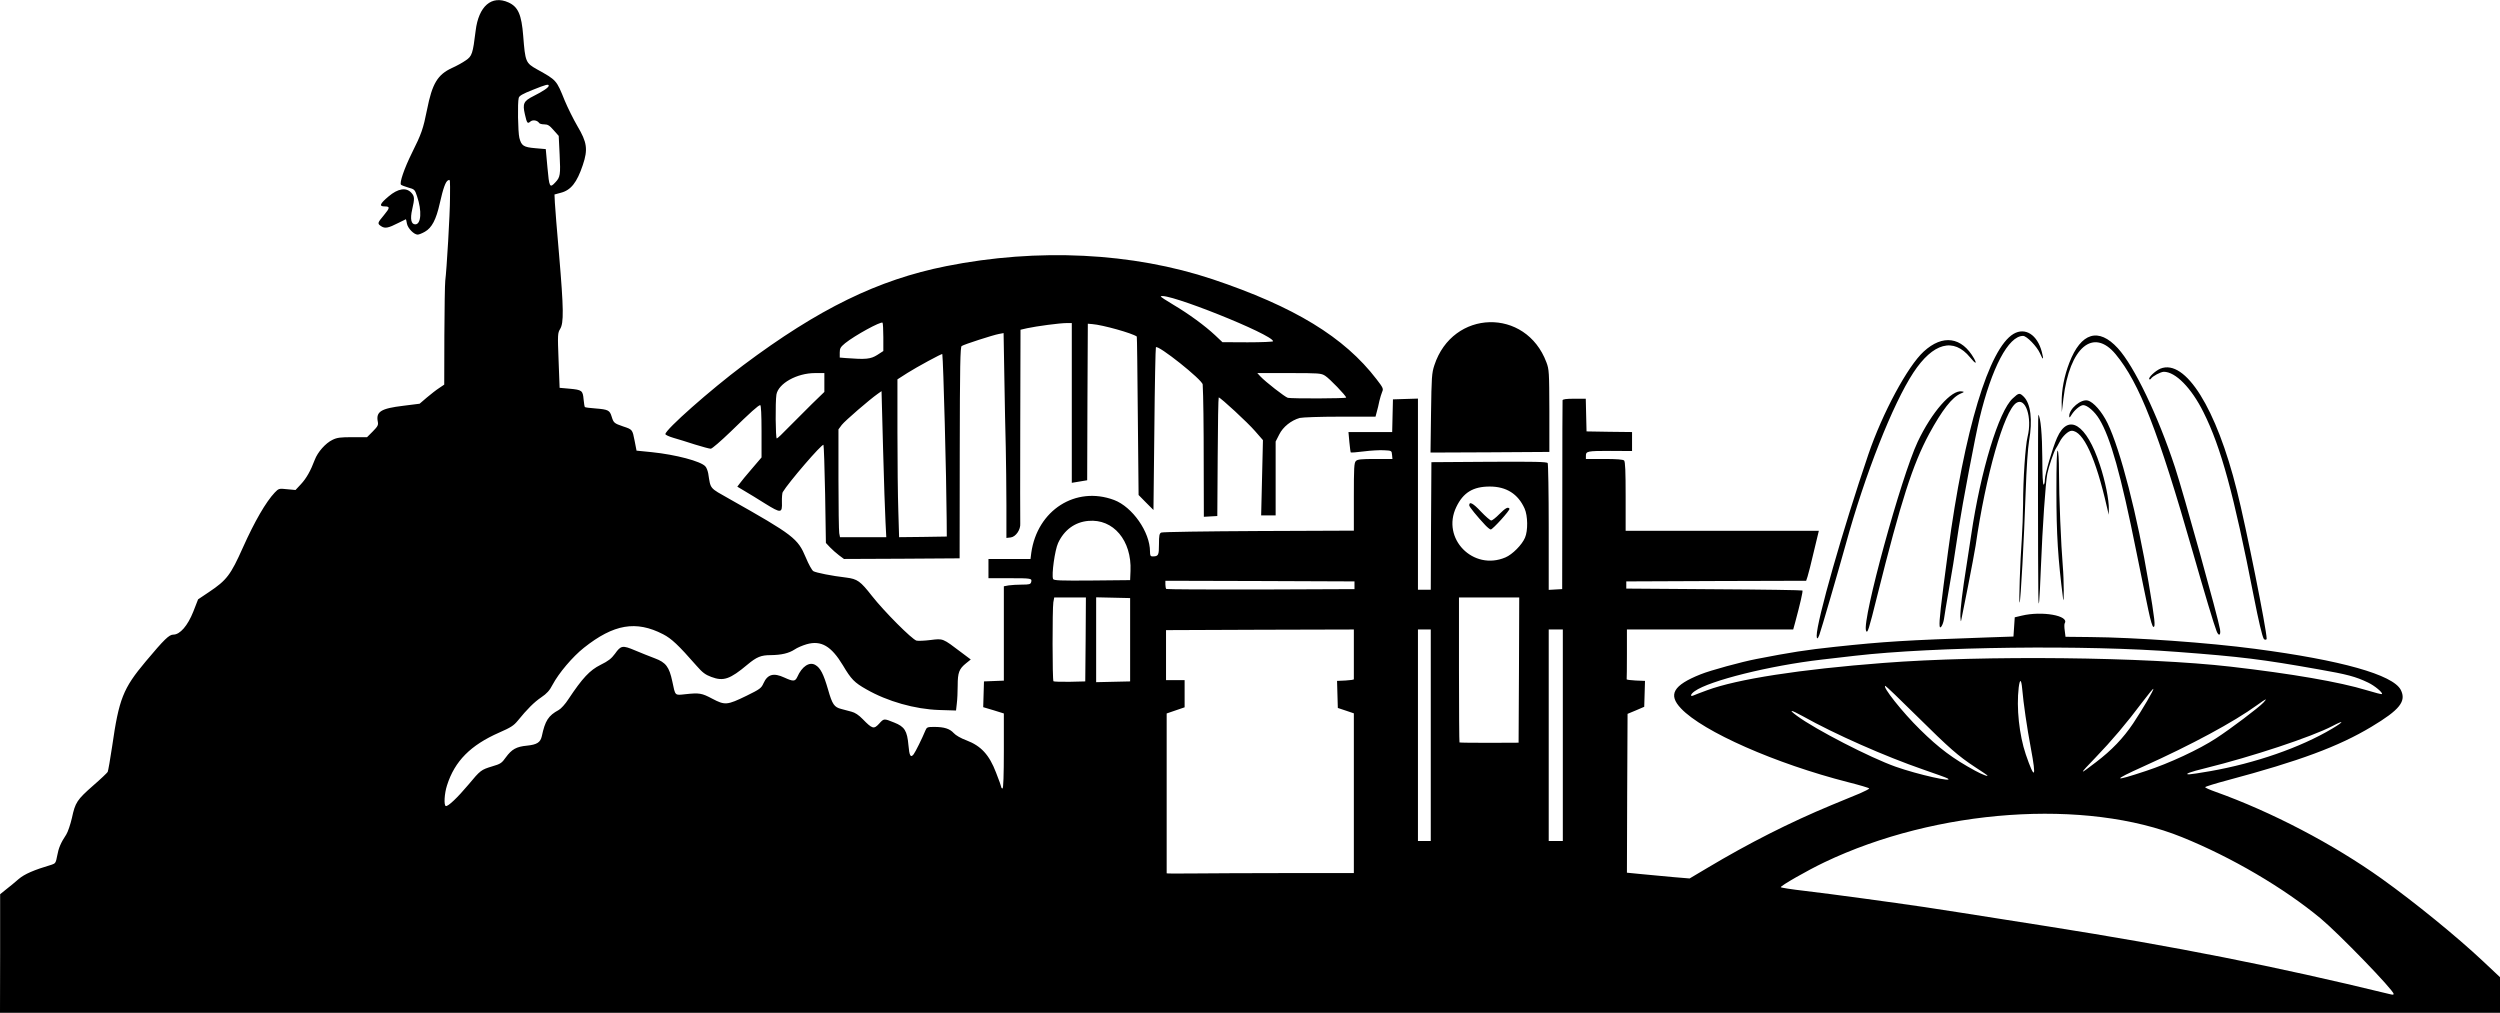
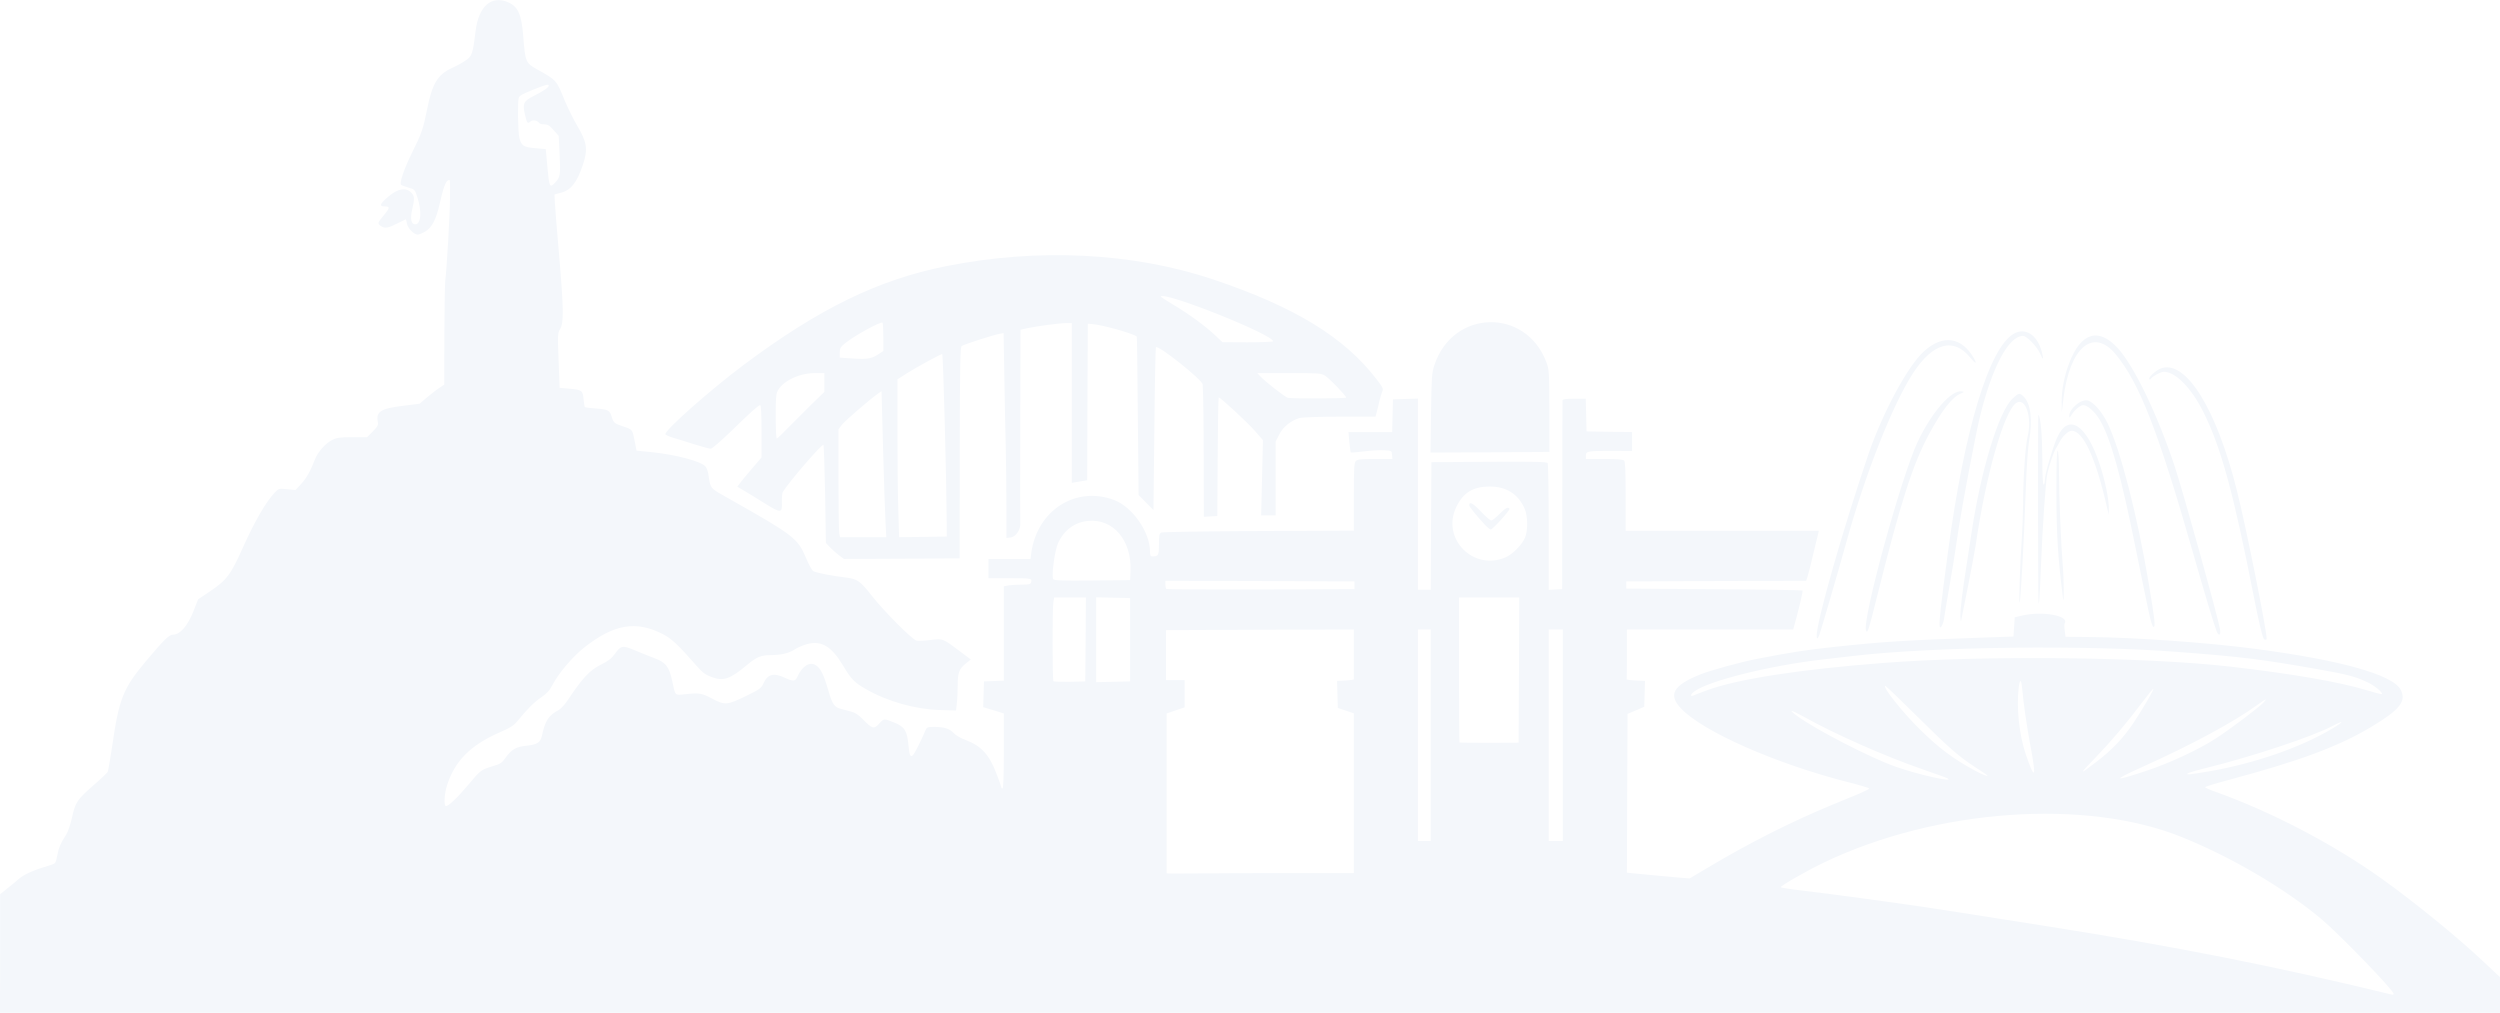
<svg xmlns="http://www.w3.org/2000/svg" viewBox="0 0 1950 790" preserveAspectRatio="xMidYMax meet" aria-hidden="true" focusable="false">
-   <path fill="currentColor" fill-rule="evenodd" d="M0.1,743.8L0.1,697.5 L4.8,693.7C7.4,691.7 11.8,688.1 14.5,685.7C19.2,681.7 26.4,678.6 40.5,674.4C43.2,673.5 43.6,672.9 44.6,667.5C45.7,661.4 47.4,657.4 51.7,650.9C52.9,649.0 54.9,643.2 56.1,638.0C58.7,625.9 60.0,623.9 72.6,612.8C78.4,607.8 83.5,602.9 84.0,602.1C84.4,601.2 86.0,592.1 87.5,582.0C92.8,545.1 96.0,537.0 113.6,516.0C128.1,498.7 131.9,495.0 135.2,495.0C140.4,495.0 146.4,488.1 150.8,477.0L154.5,467.5 L163.0,461.8C176.9,452.5 179.9,448.5 189.5,427.0C198.6,406.7 207.4,391.5 214.3,384.2C217.4,381.0 217.6,380.9 224.0,381.6L230.5,382.2 L234.7,377.7C239.0,373.1 242.3,367.2 245.5,358.7C247.8,352.6 253.9,345.7 259.3,343.1C262.9,341.3 265.5,341.0 274.9,341.0L286.3,341.0 L290.8,336.5C294.6,332.6 295.2,331.6 294.7,329.0C293.1,321.1 297.1,318.6 314.6,316.5L327.3,314.9 L332.9,310.1C336.0,307.5 340.3,304.1 342.5,302.7L346.5,300.0 L346.6,261.7C346.7,240.7 347.0,221.5 347.3,219.0C348.4,210.7 351.0,166.6 351.0,154.5C351.1,139.1 351.2,140.0 349.6,140.6C347.6,141.4 345.7,146.7 343.0,158.7C340.2,171.3 336.8,177.7 331.5,180.7C329.3,182.0 326.7,183.0 325.8,183.0C322.9,183.0 318.1,178.1 317.4,174.4C317.1,172.5 316.7,171.0 316.6,171.0C316.5,171.0 313.8,172.3 310.7,173.9C302.9,177.9 300.3,178.4 297.4,176.5C294.2,174.4 294.3,174.0 299.4,167.9C304.3,162.0 304.3,161.0 299.9,161.0C295.5,161.0 296.3,158.9 303.1,153.2C310.4,147.0 316.8,146.0 320.8,150.3C323.4,153.1 323.5,154.8 321.5,163.4C319.8,170.8 320.7,175.0 323.9,175.0C328.5,175.0 329.2,164.5 325.3,153.1C323.6,147.9 323.3,147.6 318.5,146.3C315.8,145.5 313.2,144.5 312.8,144.1C311.4,142.8 315.3,131.4 321.4,119.1C328.7,104.5 330.1,100.5 333.1,85.5C337.1,65.2 341.3,58.2 352.6,53.0C356.0,51.5 360.9,48.8 363.3,47.1C368.2,43.8 368.8,41.9 371.0,24.0C373.3,4.8 383.5,-4.0 396.6,1.9C404.1,5.3 406.8,11.3 408.1,28.0C409.7,48.3 410.0,49.1 418.9,54.1C434.2,62.6 434.0,62.4 440.5,78.5C442.8,84.0 447.2,92.9 450.4,98.4C457.9,111.0 458.7,116.5 454.6,128.7C450.0,142.4 445.3,148.4 437.3,150.4L432.5,151.7 L432.8,158.1C433.0,161.6 434.4,180.0 436.1,198.9C439.7,241.1 439.8,251.9 436.9,256.6C435.0,259.8 434.9,260.7 435.7,281.2L436.5,302.5 L444.4,303.2C453.9,304.1 454.6,304.6 455.2,311.5C455.5,314.5 455.9,317.2 456.2,317.5C456.4,317.8 460.2,318.3 464.6,318.6C474.4,319.4 475.6,320.0 477.1,325.0C478.6,329.8 479.0,330.2 486.0,332.6C493.3,335.0 493.3,335.0 495.0,343.8L496.5,351.5 L508.5,352.7C527.0,354.6 546.8,359.8 550.2,363.8C551.1,364.7 552.0,367.2 552.4,369.2C554.4,381.8 553.1,380.2 569.0,389.2C619.0,417.4 622.3,420.0 628.5,434.8C630.7,440.1 633.3,444.8 634.4,445.5C636.4,446.7 648.8,449.2 660.0,450.5C668.8,451.6 671.1,453.3 680.1,464.8C689.6,476.9 711.3,498.7 714.9,499.7C716.2,500.0 721.1,499.8 725.9,499.2C735.7,498.0 735.1,497.7 750.0,509.0L757.2,514.4 L753.6,517.3C748.1,521.7 747.0,524.6 747.0,534.7C747.0,539.5 746.7,545.9 746.3,548.9L745.7,554.2 L732.6,553.8C713.7,553.2 692.2,547.1 675.8,537.7C666.4,532.4 663.9,529.8 657.5,519.0C648.4,503.9 640.5,499.3 629.2,502.5C626.1,503.4 621.8,505.2 619.8,506.6C615.2,509.6 609.4,510.9 601.2,511.0C593.6,511.0 590.2,512.4 583.0,518.4C569.4,529.8 564.3,531.6 554.8,528.0C550.2,526.3 547.9,524.6 543.3,519.3C529.1,503.1 523.8,498.1 517.2,494.7C496.1,483.8 478.7,486.8 455.4,505.3C446.6,512.3 435.9,524.9 431.0,534.1C428.7,538.6 426.5,541.0 422.2,543.9C416.6,547.7 411.2,553.1 403.8,562.2C400.7,566.0 398.3,567.5 389.4,571.4C367.1,581.2 354.7,593.6 348.7,612.5C346.6,618.9 346.1,628.1 347.7,628.7C349.4,629.3 356.9,622.1 365.4,612.0C374.7,600.8 375.3,600.4 383.8,597.8C390.4,595.9 391.4,595.2 394.5,590.8C399.2,584.4 402.7,582.4 411.1,581.6C418.8,580.8 421.5,579.1 422.6,574.3C425.2,562.1 427.7,558.2 435.8,553.8C437.5,552.9 441.0,549.1 443.4,545.3C454.3,528.9 460.0,522.8 468.4,518.6C474.5,515.6 476.9,513.7 479.7,509.9C484.3,503.4 485.6,503.2 495.3,507.3C499.8,509.2 506.8,512.0 510.8,513.5C519.4,516.7 522.0,520.2 524.4,531.5C526.8,542.9 526.2,542.4 534.4,541.5C545.6,540.3 547.3,540.6 555.6,545.0C565.5,550.2 567.1,550.1 582.3,542.7C592.7,537.6 593.8,536.8 595.5,533.0C598.7,525.9 603.4,524.6 611.8,528.5C618.8,531.7 620.2,531.6 621.9,528.0C625.5,519.8 631.4,515.9 636.0,518.7C639.9,520.9 642.4,525.8 645.9,537.9C649.2,549.5 650.7,551.6 656.2,553.0C658.3,553.6 661.9,554.5 664.1,555.1C666.9,555.8 669.8,557.7 672.9,560.9C680.4,568.6 681.6,568.9 685.6,564.6C689.5,560.3 689.3,560.3 697.5,563.6C705.6,566.8 707.6,570.0 708.6,581.4C709.3,589.6 710.3,591.3 712.6,588.4C714.0,586.6 719.3,575.9 721.8,569.8C722.9,567.2 723.4,567.0 728.7,567.0C736.5,567.0 740.8,568.4 743.9,571.8C745.4,573.5 749.5,575.9 753.9,577.5C765.2,581.8 771.6,588.7 776.9,602.6C779.2,608.4 781.0,613.5 781.0,614.0C781.0,614.6 781.5,615.0 782.0,615.0C782.6,615.0 783.0,604.6 783.0,585.8L783.0,556.5 L775.0,554.0L766.9,551.6 L767.2,541.5L767.5,531.5 L775.2,531.2L783.0,530.9 L783.0,494.1L783.0,457.3 L786.8,456.6C788.8,456.3 793.5,456.0 797.1,456.0C802.9,456.0 803.8,455.7 804.3,454.1C805.1,451.1 804.7,451.0 787.3,451.0L771.0,451.0 L771.0,443.5L771.0,436.0 L787.4,436.0L803.8,436.0 L804.4,431.2C809.1,397.9 839.1,378.8 869.0,390.0C883.3,395.4 897.0,415.0 897.0,430.2C897.0,433.3 897.4,434.0 898.9,434.0C903.6,434.0 904.0,433.2 904.0,424.5C904.0,417.6 904.3,416.1 905.8,415.4C906.7,414.9 940.9,414.4 981.7,414.2L1056.0,413.9 L1056.0,387.5C1056.0,364.9 1056.2,360.9 1057.6,359.6C1058.8,358.3 1061.7,358.0 1072.6,358.0L1086.1,358.0 L1085.8,354.8C1085.5,351.5 1085.5,351.5 1079.5,351.2C1076.2,351.0 1069.1,351.4 1063.7,352.1C1058.4,352.8 1053.8,353.1 1053.6,352.9C1053.4,352.7 1052.9,349.0 1052.5,344.8L1051.8,337.0 L1068.9,337.0L1085.9,337.0 L1086.2,324.2L1086.5,311.5 L1096.2,311.2L1106.0,310.9 L1106.0,385.5L1106.0,460.0 L1111.0,460.0L1116.0,460.0 L1116.2,410.2L1116.5,360.5 L1161.4,360.2C1196.7,360.0 1206.5,360.2 1207.2,361.2C1207.6,361.9 1208.0,384.5 1208.0,411.3L1208.0,460.1 L1213.2,459.8L1218.5,459.5 L1218.6,386.5C1218.6,346.4 1218.7,312.9 1218.8,312.2C1219.0,311.4 1221.6,311.0 1228.0,311.0L1236.9,311.0 L1237.2,323.8L1237.5,336.5 L1255.2,336.8L1273.0,337.0 L1273.0,344.4L1273.0,351.8 L1256.2,351.7C1238.0,351.7 1237.0,351.9 1237.0,355.6L1237.0,358.0 L1251.3,358.0C1261.1,358.0 1266.0,358.4 1266.8,359.2C1267.7,360.1 1268.0,367.7 1268.0,387.2L1268.0,414.0 L1343.3,414.0L1418.7,414.0 L1414.8,430.2C1412.7,439.2 1410.5,448.0 1409.9,449.7L1408.8,453.0 L1338.7,453.2L1268.5,453.5 L1268.5,456.3L1268.5,459.1 L1336.9,459.6C1374.6,459.8 1405.6,460.3 1405.9,460.6C1406.4,461.1 1404.1,471.1 1400.3,485.2L1398.7,491.0 L1333.9,491.0L1269.0,491.0 L1269.0,510.0C1269.0,520.5 1268.9,529.3 1268.8,529.8C1268.6,530.2 1271.8,530.6 1275.8,530.8L1283.1,531.1 L1282.8,541.2L1282.5,551.3 L1276.0,554.1L1269.5,556.8 L1269.2,618.8L1269.0,680.7 L1280.2,681.8C1286.4,682.4 1297.4,683.4 1304.7,684.1L1317.9,685.2 L1331.7,677.0C1364.2,657.6 1396.0,641.5 1428.5,628.0C1436.8,624.6 1446.8,620.4 1450.8,618.8C1454.7,617.1 1458.0,615.4 1458.0,615.0C1458.0,614.6 1450.6,612.4 1441.5,610.1C1385.1,595.7 1328.3,570.7 1311.2,552.6C1300.9,541.8 1305.1,534.5 1326.4,526.0C1334.0,522.9 1358.6,516.2 1370.1,514.0C1396.8,508.8 1408.9,506.9 1431.5,504.5C1470.1,500.4 1486.0,499.4 1550.0,497.2L1570.5,496.5 L1571.0,489.0L1571.5,481.5 L1577.0,480.2C1592.8,476.4 1614.1,480.2 1610.5,486.1C1610.1,486.6 1610.1,489.3 1610.5,491.9L1611.1,496.7 L1630.3,496.9C1665.5,497.2 1722.9,501.3 1759.0,506.1C1826.0,514.9 1866.5,526.3 1872.6,538.1C1877.1,547.0 1871.9,553.6 1849.7,566.9C1824.1,582.3 1793.5,593.6 1737.8,608.5C1728.0,611.1 1720.0,613.6 1720.0,614.0C1720.0,614.4 1723.5,616.0 1727.8,617.5C1771.5,633.1 1820.0,658.4 1857.9,685.5C1883.6,703.9 1916.5,730.7 1936.7,749.7L1950.0,762.2 L1950.0,776.1L1950.0,790.0 L975.0,790.0L0.0,790.0 L0.1,743.8ZM1867.0,775.2C1867.0,772.3 1824.3,728.2 1810.0,716.3C1781.4,692.6 1740.8,668.7 1702.0,653.0C1627.0,622.6 1510.5,630.8 1423.0,672.6C1409.6,679.0 1389.0,690.8 1389.0,692.0C1389.0,692.4 1397.4,693.7 1407.8,694.9C1429.1,697.4 1476.5,703.9 1501.0,707.5C1516.7,709.9 1531.2,712.1 1597.5,722.6C1696.8,738.3 1774.8,753.7 1863.5,775.3C1866.7,776.1 1867.0,776.0 1867.0,775.2ZM1003.8,681.0L1056.0,681.0 L1056.0,618.7L1056.0,556.4 L1049.8,554.3L1043.5,552.2 L1043.2,541.7L1042.9,531.1 L1049.5,530.8C1053.1,530.6 1056.0,530.2 1056.0,529.8C1056.0,529.3 1056.0,520.4 1056.0,510.0L1056.0,491.0 L982.8,491.2L909.5,491.5 L909.5,511.0L909.5,530.5 L916.8,530.5L924.0,530.5 L924.0,541.1L924.0,551.7 L917.0,554.1L910.0,556.5 L910.0,618.8C910.0,653.0 910.0,681.1 910.0,681.2C910.0,681.4 919.3,681.4 930.7,681.3C942.2,681.2 975.0,681.0 1003.8,681.0ZM1116.0,573.5L1116.0,491.0 L1111.0,491.0L1106.0,491.0 L1106.0,573.5L1106.0,656.0 L1111.0,656.0L1116.0,656.0 L1116.0,573.5ZM1219.0,573.5L1219.0,491.0 L1213.5,491.0L1208.0,491.0 L1208.0,573.5L1208.0,656.0 L1213.5,656.0L1219.0,656.0 L1219.0,573.5ZM1519.0,607.1C1518.2,606.6 1509.6,603.5 1500.0,600.2C1470.5,590.0 1431.4,572.8 1406.1,558.6C1396.5,553.3 1394.6,553.2 1401.7,558.4C1416.2,569.1 1459.0,591.1 1478.5,598.0C1496.0,604.2 1525.2,610.7 1519.0,607.1ZM1673.7,601.4C1692.0,595.4 1715.4,584.5 1728.5,575.9C1739.9,568.5 1762.0,551.8 1765.5,548.0C1768.9,544.3 1767.8,544.7 1760.5,550.0C1742.3,563.2 1709.5,580.9 1671.5,598.0C1647.1,609.0 1647.8,610.0 1673.7,601.4ZM1549.9,604.6C1549.7,604.4 1545.5,601.5 1540.5,598.3C1527.2,589.5 1520.9,584.0 1494.9,558.3C1482.0,545.5 1471.0,535.0 1470.6,535.0C1467.6,535.0 1484.0,555.7 1497.7,569.1C1512.4,583.6 1523.4,591.8 1540.5,601.1C1546.3,604.3 1551.6,606.2 1549.9,604.6ZM1724.0,601.5C1759.1,595.3 1794.3,583.1 1819.0,568.4C1828.6,562.7 1828.8,561.3 1819.3,566.3C1803.1,574.8 1756.5,590.2 1720.5,599.1C1708.1,602.1 1703.2,604.0 1707.6,604.0C1708.7,604.0 1716.1,602.9 1724.0,601.5ZM1584.1,583.8C1581.0,567.3 1578.3,548.7 1577.3,537.2C1576.6,529.6 1575.5,529.2 1574.6,536.2C1572.7,552.1 1575.0,573.3 1580.1,588.4C1587.1,608.8 1588.5,607.2 1584.1,583.8ZM1635.0,594.4C1647.2,585.1 1656.1,575.8 1663.9,564.2C1671.1,553.4 1680.2,537.9 1679.6,537.3C1679.4,537.0 1675.7,541.5 1671.4,547.2C1658.5,564.4 1647.1,577.8 1634.5,590.9C1621.2,604.7 1621.3,604.9 1635.0,594.4ZM1184.8,522.6L1185.0,466.0 L1161.5,466.0L1138.0,466.0 L1138.0,522.3C1138.0,553.3 1138.2,578.9 1138.4,579.1C1138.6,579.3 1149.1,579.4 1161.7,579.4L1184.5,579.3 L1184.8,522.6ZM1331.5,538.4C1355.0,529.7 1403.9,522.1 1469.0,517.1C1547.6,511.0 1673.8,512.4 1740.0,520.0C1787.5,525.5 1824.8,531.9 1846.1,538.4C1852.4,540.3 1857.7,541.7 1857.9,541.4C1858.9,540.4 1852.2,534.8 1847.1,532.4C1837.3,527.7 1830.8,526.0 1808.5,522.1C1764.7,514.3 1747.7,512.2 1698.5,508.5C1626.7,502.9 1508.6,504.4 1446.8,511.5C1439.7,512.3 1428.0,513.7 1420.8,514.5C1380.3,519.2 1333.4,530.9 1321.9,539.1C1318.7,541.3 1317.9,543.7 1320.8,542.5C1321.7,542.1 1326.5,540.2 1331.5,538.4ZM846.8,498.8L847.0,466.0 L834.6,466.0L822.3,466.0 L821.6,469.8C820.8,474.9 820.8,530.5 821.7,531.4C822.1,531.7 827.8,531.9 834.4,531.8L846.5,531.5 L846.8,498.8ZM881.5,499.0L881.5,466.5 L868.2,466.2L855.0,465.9 L855.0,499.0L855.0,532.1 L868.2,531.8L881.5,531.5 L881.5,499.0ZM1765.7,498.2C1764.5,496.2 1761.7,484.4 1758.0,465.5C1742.3,385.1 1732.4,348.9 1718.7,321.5C1709.3,302.6 1696.9,290.0 1687.8,290.0C1685.4,290.0 1679.0,293.4 1677.8,295.3C1677.4,295.9 1676.8,296.2 1676.5,295.8C1675.3,294.7 1681.1,289.2 1685.2,287.5C1704.6,279.8 1728.8,318.4 1744.8,382.7C1751.9,410.8 1768.0,491.3 1768.0,498.2C1768.0,499.2 1766.3,499.3 1765.7,498.2ZM1417.0,495.9C1417.0,484.5 1437.4,413.0 1457.3,354.5C1468.3,322.2 1488.0,285.6 1500.5,274.2C1515.3,260.6 1530.2,262.7 1539.8,279.7C1542.3,284.3 1540.9,283.9 1536.7,278.8C1523.8,263.0 1507.8,267.3 1492.4,290.7C1476.4,315.1 1454.7,369.9 1439.7,424.5C1433.8,445.7 1420.4,491.8 1419.1,495.2C1417.9,498.5 1417.0,498.8 1417.0,495.9ZM1728.9,492.2C1727.1,487.8 1719.5,462.5 1710.5,431.0C1683.3,336.0 1668.8,298.8 1650.2,276.3C1632.8,255.3 1614.3,270.9 1609.5,310.7L1608.2,321.5 L1608.1,313.7C1608.0,304.3 1610.1,293.2 1614.1,282.9C1623.2,259.3 1636.9,255.2 1651.9,271.6C1664.7,285.6 1683.2,324.1 1696.5,364.5C1703.2,384.9 1730.2,482.0 1731.6,490.8C1732.4,495.7 1730.6,496.6 1728.9,492.2ZM1455.5,491.9C1452.3,483.6 1482.9,372.0 1495.8,344.6C1506.8,321.4 1522.2,303.8 1530.3,305.3C1532.3,305.6 1532.2,305.8 1529.5,306.9C1522.7,309.7 1514.8,319.9 1504.7,338.5C1491.9,362.4 1482.8,390.6 1464.3,464.5C1457.5,491.9 1456.6,494.6 1455.5,491.9ZM1512.9,488.3C1512.5,484.2 1513.6,474.0 1519.5,430.0C1532.2,335.2 1551.4,271.7 1570.6,260.4C1579.7,255.1 1589.1,261.1 1592.6,274.4C1594.3,280.9 1593.7,281.4 1591.2,275.6C1588.7,270.1 1580.8,262.0 1578.0,262.0C1566.6,262.0 1553.5,286.8 1544.0,326.5C1540.7,340.3 1530.6,393.6 1527.9,411.3C1523.3,441.6 1523.4,441.2 1520.1,460.0C1518.4,469.6 1516.7,479.9 1516.3,482.9C1515.6,487.4 1513.2,491.3 1512.9,488.3ZM1675.7,475.8C1674.1,468.5 1670.0,448.1 1666.4,430.5C1654.2,369.7 1646.2,341.4 1637.5,327.0C1633.9,321.0 1628.1,316.0 1624.9,316.0C1622.7,316.0 1618.2,319.7 1615.9,323.4C1614.4,325.9 1614.0,326.1 1614.0,324.5C1614.0,318.8 1623.2,311.1 1628.4,312.4C1632.9,313.5 1639.5,321.1 1643.9,330.1C1654.0,351.0 1667.1,402.0 1675.9,454.4C1680.8,483.6 1681.4,489.0 1679.7,489.0C1678.9,489.0 1677.5,484.3 1675.7,475.8ZM1529.1,480.9C1529.0,475.1 1530.6,461.7 1533.9,441.0C1535.0,434.1 1536.6,423.6 1537.5,417.5C1544.9,367.2 1559.1,320.5 1570.0,310.7C1574.7,306.3 1575.3,306.3 1578.5,309.4C1584.0,314.9 1585.5,327.6 1582.7,343.8C1581.7,349.7 1580.7,364.6 1580.0,384.3C1578.8,419.8 1576.1,469.3 1575.3,470.0C1574.6,470.6 1575.7,438.0 1577.0,420.5C1577.5,413.4 1577.9,401.2 1578.0,393.5C1578.0,373.8 1579.8,347.6 1581.5,340.7C1585.3,325.7 1579.9,309.5 1572.7,314.3C1563.2,320.5 1548.8,371.2 1541.0,425.5C1540.3,429.9 1537.6,444.3 1535.0,457.5C1532.3,470.7 1530.0,482.6 1529.7,484.0C1529.5,485.4 1529.2,484.0 1529.1,480.9ZM1589.9,463.4C1589.6,443.1 1589.5,323.2 1589.9,323.5C1591.7,325.3 1592.9,339.1 1593.0,357.2C1593.0,370.4 1593.4,378.0 1594.0,378.0C1594.5,378.0 1595.0,376.3 1595.0,374.1C1595.0,369.9 1600.9,349.6 1604.5,341.5C1613.2,321.8 1627.5,330.8 1637.9,362.6C1642.1,375.2 1645.1,390.2 1644.9,397.3L1644.8,401.5 L1643.4,395.5C1634.7,357.2 1624.9,336.0 1615.9,336.0C1613.3,336.0 1608.7,340.3 1606.5,344.7C1605.4,346.8 1604.1,349.1 1603.6,349.8C1602.1,351.9 1598.0,364.0 1596.9,369.5C1595.5,376.7 1593.2,410.3 1591.9,442.5C1590.8,470.9 1590.1,477.8 1589.9,463.4ZM1609.2,467.0C1605.2,435.7 1604.0,417.0 1604.0,383.2C1604.0,361.9 1604.3,351.1 1605.0,351.5C1605.6,351.9 1606.0,358.5 1606.0,367.8C1606.0,387.3 1607.6,425.2 1609.0,441.9C1609.9,451.8 1610.0,473.5 1609.2,467.0ZM1056.5,456.5L1056.5,453.5 L982.8,453.2L909.0,453.0 L909.0,455.8C909.0,457.4 909.3,459.0 909.7,459.4C910.1,459.7 943.3,459.9 983.4,459.8L1056.5,459.5 L1056.5,456.5ZM881.8,445.3C882.8,421.6 868.4,404.5 848.9,406.3C838.4,407.2 830.0,413.4 825.3,423.6C822.8,429.0 820.1,448.3 821.4,451.6C821.9,452.8 826.9,453.0 851.7,452.8L881.5,452.5 L881.8,445.3ZM1174.2,434.8C1179.7,432.5 1187.2,424.9 1189.5,419.4C1191.9,413.9 1191.7,402.3 1189.2,396.7C1184.1,385.3 1175.0,379.5 1162.0,379.5C1149.0,379.5 1141.3,384.2 1135.9,395.5C1124.1,420.0 1149.0,445.5 1174.2,434.8ZM654.4,433.1C652.3,431.5 649.1,428.7 647.4,426.9L644.2,423.5 L643.6,385.5C643.2,364.6 642.6,347.3 642.3,347.0C641.2,345.9 615.1,376.2 610.5,383.9C610.1,384.7 609.8,388.2 609.9,391.7C610.2,400.4 609.2,400.5 596.8,392.8C591.1,389.2 583.9,384.8 580.8,383.0L575.1,379.6 L577.0,377.1C578.0,375.7 582.2,370.5 586.4,365.7L594.0,356.8 L594.0,336.4C594.0,323.5 593.6,316.0 593.0,316.0C591.6,316.0 585.7,321.3 569.9,336.7C562.2,344.1 555.4,350.0 554.4,350.0C553.3,350.0 547.8,348.5 542.0,346.7C536.2,344.8 528.7,342.5 525.2,341.5C521.8,340.5 519.0,339.2 519.0,338.6C519.0,335.1 554.2,304.0 579.7,284.9C638.6,240.8 684.9,218.2 738.0,207.6C809.6,193.3 883.4,197.0 945.8,217.8C1009.6,239.2 1048.5,262.9 1073.7,295.8C1078.8,302.4 1079.2,303.3 1078.1,305.6C1077.5,307.0 1076.5,310.3 1075.9,312.8C1075.4,315.4 1074.5,319.2 1073.9,321.2L1072.9,325.0 L1045.2,325.0C1029.4,325.0 1015.9,325.5 1013.8,326.0C1007.1,327.9 1000.7,333.0 997.8,338.9L995.0,344.4 L995.0,373.2L995.0,402.0 L989.3,402.0L983.7,402.0 L984.4,372.6L985.1,343.3 L978.9,336.2C973.3,329.7 952.0,310.0 950.6,310.0C950.3,310.0 949.9,330.8 949.8,356.2L949.5,402.5 L944.2,402.8L939.0,403.1 L938.9,363.8C938.9,331.1 938.6,308.5 938.1,299.9C937.9,296.3 903.0,268.5 901.6,270.9C901.3,271.3 900.7,300.1 900.4,334.8L899.7,397.8 L893.9,392.0L888.1,386.1 L887.5,324.4C887.2,290.4 886.9,262.6 886.7,262.5C883.2,259.9 860.0,253.4 852.0,252.8L848.5,252.5 L848.2,313.6L848.0,374.6 L842.0,375.6L836.0,376.6 L836.0,314.3L836.0,252.0 L831.8,252.0C826.7,252.0 808.6,254.4 801.2,256.0L796.0,257.2 L795.8,331.3C795.7,372.1 795.7,406.8 795.8,408.3C796.2,413.1 792.3,418.7 788.4,419.2L785.0,419.6 L785.0,394.0C785.0,380.0 784.7,359.7 784.5,349.0C784.2,338.3 783.7,313.8 783.4,294.7L782.8,259.8 L779.1,260.5C774.7,261.3 752.0,268.6 750.1,269.9C749.0,270.6 748.7,284.5 748.6,353.1L748.5,435.5 L703.4,435.8L658.3,436.0 L654.4,433.1ZM690.7,407.2C690.3,400.8 689.5,375.2 688.8,350.3L687.6,305.1 L684.6,307.2C678.2,311.7 659.2,328.1 656.6,331.4L654.0,334.9 L654.0,373.8C654.0,395.2 654.3,414.2 654.6,415.9L655.2,419.0 L673.3,419.0L691.3,419.0 L690.7,407.2ZM738.4,405.0C738.2,372.3 735.8,281.7 735.0,276.2C734.9,275.5 714.9,286.4 707.8,290.9L700.0,295.9 L700.0,337.2C700.0,359.9 700.3,387.6 700.7,398.8L701.3,419.0 L719.9,418.8L738.5,418.5 L738.4,405.0ZM1158.5,409.6C1152.2,402.9 1146.0,395.3 1146.0,394.2C1146.0,390.9 1148.9,392.4 1155.0,398.9C1158.7,402.8 1162.4,406.0 1163.2,406.0C1163.9,406.0 1166.8,403.8 1169.5,401.0C1174.3,396.2 1176.3,395.1 1177.4,396.8C1178.0,397.9 1164.3,413.0 1162.8,413.0C1162.2,413.0 1160.3,411.5 1158.5,409.6ZM1116.2,322.3C1116.6,294.0 1116.8,291.0 1118.8,284.9C1133.1,241.2 1190.2,239.8 1206.2,282.6C1208.3,288.2 1208.4,290.0 1208.5,320.5L1208.5,352.5 L1162.2,352.8L1115.8,353.0 L1116.2,322.3ZM615.1,333.3C619.7,328.6 627.9,320.4 633.2,315.2L643.0,305.7 L643.0,298.4L643.0,291.0 L635.7,291.0C621.6,291.0 607.1,299.1 605.6,307.8C604.7,313.5 604.9,342.0 605.9,342.0C606.4,342.0 610.5,338.1 615.1,333.3ZM1050.0,310.1C1050.0,308.7 1036.9,295.1 1033.6,293.1C1030.5,291.1 1028.8,291.0 1005.5,291.0L980.7,291.0 L983.1,293.6C987.0,297.8 1002.3,309.7 1004.5,310.3C1007.6,311.0 1050.0,310.9 1050.0,310.1ZM684.2,276.9L689.0,273.8 L689.0,263.1C689.0,257.2 688.7,252.1 688.4,251.7C687.1,250.5 666.8,261.6 659.2,267.7C655.6,270.7 655.0,271.7 655.0,275.0L655.0,278.9 L659.8,279.3C675.4,280.5 679.1,280.1 684.2,276.9ZM993.0,266.2C993.0,261.0 909.2,227.5 905.4,231.2C905.2,231.5 909.6,234.4 915.2,237.7C927.2,244.8 939.9,254.1 947.9,261.6L953.5,266.9 L973.2,267.0C984.1,267.0 993.0,266.6 993.0,266.2ZM433.2,142.2C437.0,138.2 437.3,136.3 436.5,120.4L435.8,106.0 L431.8,101.5C428.6,97.8 427.2,97.0 424.5,97.0C422.6,97.0 420.8,96.5 420.5,95.9C419.1,93.8 415.6,93.2 413.7,94.8C411.5,96.8 411.0,96.2 409.4,89.1C407.5,80.8 408.4,78.8 416.2,74.9C423.6,71.2 428.0,68.2 428.0,66.9C428.0,65.4 426.2,65.8 415.5,70.1C407.7,73.2 405.0,74.7 404.6,76.4C403.6,80.1 404.0,102.9 405.1,107.5C406.7,113.7 408.3,114.8 417.6,115.6L425.7,116.3 L427.0,130.6C428.4,146.1 428.8,147.0 433.2,142.2Z" />
+   <path fill="#f4f7fb" fill-rule="evenodd" d="M0.1,743.8L0.1,697.5 L4.8,693.7C7.4,691.7 11.8,688.1 14.5,685.7C19.2,681.7 26.4,678.6 40.5,674.4C43.2,673.5 43.6,672.9 44.6,667.5C45.7,661.4 47.4,657.4 51.7,650.9C52.9,649.0 54.9,643.2 56.1,638.0C58.7,625.9 60.0,623.9 72.6,612.8C78.4,607.8 83.5,602.9 84.0,602.1C84.4,601.2 86.0,592.1 87.5,582.0C92.8,545.1 96.0,537.0 113.6,516.0C128.1,498.7 131.9,495.0 135.2,495.0C140.4,495.0 146.4,488.1 150.8,477.0L154.5,467.5 L163.0,461.8C176.9,452.5 179.9,448.5 189.5,427.0C198.6,406.7 207.4,391.5 214.3,384.2C217.4,381.0 217.6,380.9 224.0,381.6L230.5,382.2 L234.7,377.7C239.0,373.1 242.3,367.2 245.5,358.7C247.8,352.6 253.9,345.7 259.3,343.1C262.9,341.3 265.5,341.0 274.9,341.0L286.3,341.0 L290.8,336.5C294.6,332.6 295.2,331.6 294.7,329.0C293.1,321.1 297.1,318.6 314.6,316.5L327.3,314.9 L332.9,310.1C336.0,307.5 340.3,304.1 342.5,302.7L346.5,300.0 L346.6,261.7C346.7,240.7 347.0,221.5 347.3,219.0C348.4,210.7 351.0,166.6 351.0,154.5C351.1,139.1 351.2,140.0 349.6,140.6C347.6,141.4 345.7,146.7 343.0,158.7C340.2,171.3 336.8,177.7 331.5,180.7C329.3,182.0 326.7,183.0 325.8,183.0C322.9,183.0 318.1,178.1 317.4,174.4C317.1,172.5 316.7,171.0 316.6,171.0C316.5,171.0 313.8,172.3 310.7,173.9C302.9,177.9 300.3,178.4 297.4,176.5C294.2,174.4 294.3,174.0 299.4,167.9C304.3,162.0 304.3,161.0 299.9,161.0C295.5,161.0 296.3,158.9 303.1,153.2C310.4,147.0 316.8,146.0 320.8,150.3C323.4,153.1 323.5,154.8 321.5,163.4C319.8,170.8 320.7,175.0 323.9,175.0C328.5,175.0 329.2,164.5 325.3,153.1C323.6,147.9 323.3,147.6 318.5,146.3C315.8,145.5 313.2,144.5 312.8,144.1C311.4,142.8 315.3,131.4 321.4,119.1C328.7,104.5 330.1,100.5 333.1,85.5C337.1,65.2 341.3,58.2 352.6,53.0C356.0,51.5 360.9,48.8 363.3,47.1C368.2,43.8 368.8,41.9 371.0,24.0C373.3,4.8 383.5,-4.0 396.6,1.9C404.1,5.3 406.8,11.3 408.1,28.0C409.7,48.3 410.0,49.1 418.9,54.1C434.2,62.6 434.0,62.4 440.5,78.5C442.8,84.0 447.2,92.9 450.4,98.4C457.9,111.0 458.7,116.5 454.6,128.7C450.0,142.4 445.3,148.4 437.3,150.4L432.5,151.7 L432.8,158.1C433.0,161.6 434.4,180.0 436.1,198.9C439.7,241.1 439.8,251.9 436.9,256.6C435.0,259.8 434.9,260.7 435.7,281.2L436.5,302.5 L444.4,303.2C453.9,304.1 454.6,304.6 455.2,311.5C455.5,314.5 455.9,317.2 456.2,317.5C456.4,317.8 460.2,318.3 464.6,318.6C474.4,319.4 475.6,320.0 477.1,325.0C478.6,329.8 479.0,330.2 486.0,332.6C493.3,335.0 493.3,335.0 495.0,343.8L496.5,351.5 L508.5,352.7C527.0,354.6 546.8,359.8 550.2,363.8C551.1,364.7 552.0,367.2 552.4,369.2C554.4,381.8 553.1,380.2 569.0,389.2C619.0,417.4 622.3,420.0 628.5,434.8C630.7,440.1 633.3,444.8 634.4,445.5C636.4,446.7 648.8,449.2 660.0,450.5C668.8,451.6 671.1,453.3 680.1,464.8C689.6,476.9 711.3,498.7 714.9,499.7C716.2,500.0 721.1,499.8 725.9,499.2C735.7,498.0 735.1,497.7 750.0,509.0L757.2,514.4 L753.6,517.3C748.1,521.7 747.0,524.6 747.0,534.7C747.0,539.5 746.7,545.9 746.3,548.9L745.7,554.2 L732.6,553.8C713.7,553.2 692.2,547.1 675.8,537.7C666.4,532.4 663.9,529.8 657.5,519.0C648.4,503.9 640.5,499.3 629.2,502.5C626.1,503.4 621.8,505.2 619.8,506.6C615.2,509.6 609.4,510.9 601.2,511.0C593.6,511.0 590.2,512.4 583.0,518.4C569.4,529.8 564.3,531.6 554.8,528.0C550.2,526.3 547.9,524.6 543.3,519.3C529.1,503.1 523.8,498.1 517.2,494.7C496.1,483.8 478.7,486.8 455.4,505.3C446.6,512.3 435.9,524.9 431.0,534.1C428.7,538.6 426.5,541.0 422.2,543.9C416.6,547.7 411.2,553.1 403.8,562.2C400.7,566.0 398.3,567.5 389.4,571.4C367.1,581.2 354.7,593.6 348.7,612.5C346.6,618.9 346.1,628.1 347.7,628.7C349.4,629.3 356.9,622.1 365.4,612.0C374.7,600.8 375.3,600.4 383.8,597.8C390.4,595.9 391.4,595.2 394.5,590.8C399.2,584.4 402.7,582.4 411.1,581.6C418.8,580.8 421.5,579.1 422.6,574.3C425.2,562.1 427.7,558.2 435.8,553.8C437.5,552.9 441.0,549.1 443.4,545.3C454.3,528.9 460.0,522.8 468.4,518.6C474.5,515.6 476.9,513.7 479.7,509.9C484.3,503.4 485.6,503.2 495.3,507.3C499.8,509.2 506.8,512.0 510.8,513.5C519.4,516.7 522.0,520.2 524.4,531.5C526.8,542.9 526.2,542.4 534.4,541.5C545.6,540.3 547.3,540.6 555.6,545.0C565.5,550.2 567.1,550.1 582.3,542.7C592.7,537.6 593.8,536.8 595.5,533.0C598.7,525.9 603.4,524.6 611.8,528.5C618.8,531.7 620.2,531.6 621.9,528.0C625.5,519.8 631.4,515.9 636.0,518.7C639.9,520.9 642.4,525.8 645.9,537.9C649.2,549.5 650.7,551.6 656.2,553.0C658.3,553.6 661.9,554.5 664.1,555.1C666.9,555.8 669.8,557.7 672.9,560.9C680.4,568.6 681.6,568.9 685.6,564.6C689.5,560.3 689.3,560.3 697.5,563.6C705.6,566.8 707.6,570.0 708.6,581.4C709.3,589.6 710.3,591.3 712.6,588.4C714.0,586.6 719.3,575.9 721.8,569.8C722.9,567.2 723.4,567.0 728.7,567.0C736.5,567.0 740.8,568.4 743.9,571.8C745.4,573.5 749.5,575.9 753.9,577.5C765.2,581.8 771.6,588.7 776.9,602.6C779.2,608.4 781.0,613.5 781.0,614.0C781.0,614.6 781.5,615.0 782.0,615.0C782.6,615.0 783.0,604.6 783.0,585.8L783.0,556.5 L775.0,554.0L766.9,551.6 L767.2,541.5L767.5,531.5 L775.2,531.2L783.0,530.9 L783.0,494.1L783.0,457.3 L786.8,456.6C788.8,456.3 793.5,456.0 797.1,456.0C802.9,456.0 803.8,455.7 804.3,454.1C805.1,451.1 804.7,451.0 787.3,451.0L771.0,451.0 L771.0,443.5L771.0,436.0 L787.4,436.0L803.8,436.0 L804.4,431.2C809.1,397.9 839.1,378.8 869.0,390.0C883.3,395.4 897.0,415.0 897.0,430.2C897.0,433.3 897.4,434.0 898.9,434.0C903.6,434.0 904.0,433.2 904.0,424.5C904.0,417.6 904.3,416.1 905.8,415.4C906.7,414.9 940.9,414.4 981.7,414.2L1056.0,413.9 L1056.0,387.5C1056.0,364.9 1056.2,360.9 1057.6,359.6C1058.8,358.3 1061.7,358.0 1072.6,358.0L1086.1,358.0 L1085.8,354.8C1085.5,351.5 1085.5,351.5 1079.5,351.2C1076.2,351.0 1069.1,351.4 1063.7,352.1C1058.4,352.8 1053.8,353.1 1053.6,352.9C1053.4,352.7 1052.9,349.0 1052.5,344.8L1051.8,337.0 L1068.9,337.0L1085.9,337.0 L1086.2,324.2L1086.5,311.5 L1096.2,311.2L1106.0,310.9 L1106.0,385.5L1106.0,460.0 L1111.0,460.0L1116.0,460.0 L1116.2,410.2L1116.5,360.5 L1161.4,360.2C1196.7,360.0 1206.5,360.2 1207.2,361.2C1207.6,361.9 1208.0,384.5 1208.0,411.3L1208.0,460.1 L1213.2,459.8L1218.5,459.5 L1218.6,386.5C1218.6,346.4 1218.7,312.9 1218.8,312.2C1219.0,311.4 1221.6,311.0 1228.0,311.0L1236.9,311.0 L1237.2,323.8L1237.5,336.5 L1255.2,336.8L1273.0,337.0 L1273.0,344.4L1273.0,351.8 L1256.2,351.7C1238.0,351.7 1237.0,351.9 1237.0,355.6L1237.0,358.0 L1251.3,358.0C1261.1,358.0 1266.0,358.4 1266.8,359.2C1267.7,360.1 1268.0,367.7 1268.0,387.2L1268.0,414.0 L1343.3,414.0L1418.7,414.0 L1414.8,430.2C1412.7,439.2 1410.5,448.0 1409.9,449.7L1408.8,453.0 L1338.7,453.2L1268.5,453.5 L1268.5,456.3L1268.5,459.1 L1336.9,459.6C1374.6,459.8 1405.6,460.3 1405.9,460.6C1406.4,461.1 1404.1,471.1 1400.3,485.2L1398.7,491.0 L1333.9,491.0L1269.0,491.0 L1269.0,510.0C1269.0,520.5 1268.9,529.3 1268.8,529.8C1268.6,530.2 1271.8,530.6 1275.8,530.8L1283.1,531.1 L1282.8,541.2L1282.5,551.3 L1276.0,554.1L1269.5,556.8 L1269.2,618.8L1269.0,680.7 L1280.2,681.8C1286.4,682.4 1297.4,683.4 1304.7,684.1L1317.9,685.2 L1331.7,677.0C1364.2,657.6 1396.0,641.5 1428.5,628.0C1436.8,624.6 1446.8,620.4 1450.8,618.8C1454.7,617.1 1458.0,615.4 1458.0,615.0C1458.0,614.6 1450.6,612.4 1441.5,610.1C1385.1,595.7 1328.3,570.7 1311.2,552.6C1300.9,541.8 1305.1,534.5 1326.4,526.0C1334.0,522.9 1358.6,516.2 1370.1,514.0C1396.8,508.8 1408.9,506.9 1431.5,504.5C1470.1,500.4 1486.0,499.4 1550.0,497.2L1570.5,496.5 L1571.0,489.0L1571.5,481.5 L1577.0,480.2C1592.8,476.4 1614.1,480.2 1610.5,486.1C1610.1,486.6 1610.1,489.3 1610.5,491.9L1611.1,496.7 L1630.3,496.9C1665.5,497.2 1722.9,501.3 1759.0,506.1C1826.0,514.9 1866.5,526.3 1872.6,538.1C1877.1,547.0 1871.9,553.6 1849.7,566.9C1824.1,582.3 1793.5,593.6 1737.8,608.5C1728.0,611.1 1720.0,613.6 1720.0,614.0C1720.0,614.4 1723.5,616.0 1727.8,617.5C1771.5,633.1 1820.0,658.4 1857.9,685.5C1883.6,703.9 1916.5,730.7 1936.7,749.7L1950.0,762.2 L1950.0,776.1L1950.0,790.0 L975.0,790.0L0.0,790.0 L0.1,743.8ZM1867.0,775.2C1867.0,772.3 1824.3,728.2 1810.0,716.3C1781.4,692.6 1740.8,668.7 1702.0,653.0C1627.0,622.6 1510.5,630.8 1423.0,672.6C1409.6,679.0 1389.0,690.8 1389.0,692.0C1389.0,692.4 1397.4,693.7 1407.8,694.9C1429.1,697.4 1476.5,703.9 1501.0,707.5C1516.7,709.9 1531.2,712.1 1597.5,722.6C1696.8,738.3 1774.8,753.7 1863.5,775.3C1866.7,776.1 1867.0,776.0 1867.0,775.2ZM1003.8,681.0L1056.0,681.0 L1056.0,618.7L1056.0,556.4 L1049.8,554.3L1043.5,552.2 L1043.2,541.7L1042.9,531.1 L1049.5,530.8C1053.1,530.6 1056.0,530.2 1056.0,529.8C1056.0,529.3 1056.0,520.4 1056.0,510.0L1056.0,491.0 L982.8,491.2L909.5,491.5 L909.5,511.0L909.5,530.5 L916.8,530.5L924.0,530.5 L924.0,541.1L924.0,551.7 L917.0,554.1L910.0,556.5 L910.0,618.8C910.0,653.0 910.0,681.1 910.0,681.2C910.0,681.4 919.3,681.4 930.7,681.3C942.2,681.2 975.0,681.0 1003.8,681.0ZM1116.0,573.5L1116.0,491.0 L1111.0,491.0L1106.0,491.0 L1106.0,573.5L1106.0,656.0 L1111.0,656.0L1116.0,656.0 L1116.0,573.5ZM1219.0,573.5L1219.0,491.0 L1213.5,491.0L1208.0,491.0 L1208.0,573.5L1208.0,656.0 L1213.5,656.0L1219.0,656.0 L1219.0,573.5ZM1519.0,607.1C1518.2,606.6 1509.6,603.5 1500.0,600.2C1470.5,590.0 1431.4,572.8 1406.1,558.6C1396.5,553.3 1394.6,553.2 1401.7,558.4C1416.2,569.1 1459.0,591.1 1478.5,598.0C1496.0,604.2 1525.2,610.7 1519.0,607.1ZM1673.7,601.4C1692.0,595.4 1715.4,584.5 1728.5,575.9C1739.9,568.5 1762.0,551.8 1765.5,548.0C1768.9,544.3 1767.8,544.7 1760.5,550.0C1742.3,563.2 1709.5,580.9 1671.5,598.0C1647.1,609.0 1647.8,610.0 1673.7,601.4ZM1549.9,604.6C1549.7,604.4 1545.5,601.5 1540.5,598.3C1527.2,589.5 1520.9,584.0 1494.9,558.3C1482.0,545.5 1471.0,535.0 1470.6,535.0C1467.6,535.0 1484.0,555.7 1497.7,569.1C1512.4,583.6 1523.4,591.8 1540.5,601.1C1546.3,604.3 1551.6,606.2 1549.9,604.6ZM1724.0,601.5C1759.1,595.3 1794.3,583.1 1819.0,568.4C1828.6,562.7 1828.8,561.3 1819.3,566.3C1803.1,574.8 1756.5,590.2 1720.5,599.1C1708.1,602.1 1703.2,604.0 1707.6,604.0C1708.7,604.0 1716.1,602.9 1724.0,601.5ZM1584.1,583.8C1581.0,567.3 1578.3,548.7 1577.3,537.2C1576.6,529.6 1575.5,529.2 1574.6,536.2C1572.7,552.1 1575.0,573.3 1580.1,588.4C1587.1,608.8 1588.5,607.2 1584.1,583.8ZM1635.0,594.4C1647.2,585.1 1656.1,575.8 1663.9,564.2C1671.1,553.4 1680.2,537.9 1679.6,537.3C1679.4,537.0 1675.7,541.5 1671.4,547.2C1658.5,564.4 1647.1,577.8 1634.5,590.9C1621.2,604.7 1621.3,604.9 1635.0,594.4ZM1184.8,522.6L1185.0,466.0 L1161.5,466.0L1138.0,466.0 L1138.0,522.3C1138.0,553.3 1138.2,578.9 1138.4,579.1C1138.6,579.3 1149.1,579.4 1161.7,579.4L1184.5,579.3 L1184.8,522.6ZM1331.5,538.4C1355.0,529.7 1403.9,522.1 1469.0,517.1C1547.6,511.0 1673.8,512.4 1740.0,520.0C1787.5,525.5 1824.8,531.9 1846.1,538.4C1852.4,540.3 1857.7,541.7 1857.9,541.4C1858.9,540.4 1852.2,534.8 1847.1,532.4C1837.3,527.7 1830.8,526.0 1808.5,522.1C1764.7,514.3 1747.7,512.2 1698.5,508.5C1626.7,502.9 1508.6,504.4 1446.8,511.5C1439.7,512.3 1428.0,513.7 1420.8,514.5C1380.3,519.2 1333.4,530.9 1321.9,539.1C1318.7,541.3 1317.9,543.7 1320.8,542.5C1321.7,542.1 1326.5,540.2 1331.5,538.4ZM846.8,498.8L847.0,466.0 L834.6,466.0L822.3,466.0 L821.6,469.8C820.8,474.9 820.8,530.5 821.7,531.4C822.1,531.7 827.8,531.9 834.4,531.8L846.5,531.5 L846.8,498.8ZM881.5,499.0L881.5,466.5 L868.2,466.2L855.0,465.9 L855.0,499.0L855.0,532.1 L868.2,531.8L881.5,531.5 L881.5,499.0ZM1765.7,498.2C1764.5,496.2 1761.7,484.4 1758.0,465.5C1742.3,385.1 1732.4,348.9 1718.7,321.5C1709.3,302.6 1696.9,290.0 1687.8,290.0C1685.4,290.0 1679.0,293.4 1677.8,295.3C1677.4,295.9 1676.8,296.2 1676.5,295.8C1675.3,294.7 1681.1,289.2 1685.2,287.5C1704.6,279.8 1728.8,318.4 1744.8,382.7C1751.9,410.8 1768.0,491.3 1768.0,498.2C1768.0,499.2 1766.3,499.3 1765.7,498.2ZM1417.0,495.9C1417.0,484.5 1437.4,413.0 1457.3,354.5C1468.3,322.2 1488.0,285.6 1500.5,274.2C1515.3,260.6 1530.2,262.7 1539.8,279.7C1542.3,284.3 1540.9,283.9 1536.7,278.8C1523.8,263.0 1507.8,267.3 1492.4,290.7C1476.4,315.1 1454.7,369.9 1439.7,424.5C1433.8,445.7 1420.4,491.8 1419.1,495.2C1417.9,498.5 1417.0,498.8 1417.0,495.9ZM1728.9,492.2C1727.1,487.8 1719.5,462.5 1710.5,431.0C1683.3,336.0 1668.8,298.8 1650.2,276.3C1632.8,255.3 1614.3,270.9 1609.5,310.7L1608.2,321.5 L1608.1,313.7C1608.0,304.3 1610.1,293.2 1614.1,282.9C1623.2,259.3 1636.9,255.2 1651.9,271.6C1664.7,285.6 1683.2,324.1 1696.5,364.5C1703.2,384.9 1730.2,482.0 1731.6,490.8C1732.4,495.7 1730.6,496.6 1728.9,492.2ZM1455.5,491.9C1452.3,483.6 1482.9,372.0 1495.8,344.6C1506.8,321.4 1522.2,303.8 1530.3,305.3C1532.3,305.6 1532.2,305.8 1529.5,306.9C1522.7,309.7 1514.8,319.9 1504.7,338.5C1491.9,362.4 1482.8,390.6 1464.3,464.5C1457.5,491.9 1456.6,494.6 1455.5,491.9ZM1512.9,488.3C1512.5,484.2 1513.6,474.0 1519.5,430.0C1532.2,335.2 1551.4,271.7 1570.6,260.4C1579.7,255.1 1589.1,261.1 1592.6,274.4C1594.3,280.9 1593.7,281.4 1591.2,275.6C1588.7,270.1 1580.8,262.0 1578.0,262.0C1566.6,262.0 1553.5,286.8 1544.0,326.5C1540.7,340.3 1530.6,393.6 1527.9,411.3C1523.3,441.6 1523.4,441.2 1520.1,460.0C1518.4,469.6 1516.7,479.9 1516.3,482.9C1515.6,487.4 1513.2,491.3 1512.9,488.3ZM1675.7,475.8C1674.1,468.5 1670.0,448.1 1666.4,430.5C1654.2,369.7 1646.2,341.4 1637.5,327.0C1633.9,321.0 1628.1,316.0 1624.9,316.0C1622.7,316.0 1618.2,319.7 1615.9,323.4C1614.4,325.9 1614.0,326.1 1614.0,324.5C1614.0,318.8 1623.2,311.1 1628.4,312.4C1632.9,313.5 1639.5,321.1 1643.9,330.1C1654.0,351.0 1667.1,402.0 1675.9,454.4C1680.8,483.6 1681.4,489.0 1679.7,489.0C1678.9,489.0 1677.5,484.3 1675.7,475.8ZM1529.1,480.9C1529.0,475.1 1530.6,461.7 1533.9,441.0C1535.0,434.1 1536.6,423.6 1537.5,417.5C1544.9,367.2 1559.1,320.5 1570.0,310.7C1574.7,306.3 1575.3,306.3 1578.5,309.4C1584.0,314.9 1585.5,327.6 1582.7,343.8C1581.7,349.7 1580.7,364.6 1580.0,384.3C1578.8,419.8 1576.1,469.3 1575.3,470.0C1574.6,470.6 1575.7,438.0 1577.0,420.5C1577.5,413.4 1577.9,401.2 1578.0,393.5C1578.0,373.8 1579.8,347.6 1581.5,340.7C1585.3,325.7 1579.9,309.5 1572.7,314.3C1563.2,320.5 1548.8,371.2 1541.0,425.5C1540.3,429.9 1537.6,444.3 1535.0,457.5C1532.3,470.7 1530.0,482.6 1529.7,484.0C1529.5,485.4 1529.2,484.0 1529.1,480.9ZM1589.9,463.4C1589.6,443.1 1589.5,323.2 1589.9,323.5C1591.7,325.3 1592.9,339.1 1593.0,357.2C1593.0,370.4 1593.4,378.0 1594.0,378.0C1594.5,378.0 1595.0,376.3 1595.0,374.1C1595.0,369.9 1600.9,349.6 1604.5,341.5C1613.2,321.8 1627.5,330.8 1637.9,362.6C1642.1,375.2 1645.1,390.2 1644.9,397.3L1644.8,401.5 L1643.4,395.5C1634.7,357.2 1624.9,336.0 1615.9,336.0C1613.3,336.0 1608.7,340.3 1606.5,344.7C1605.4,346.8 1604.1,349.1 1603.6,349.8C1602.1,351.9 1598.0,364.0 1596.9,369.5C1595.5,376.7 1593.2,410.3 1591.9,442.5C1590.8,470.9 1590.1,477.8 1589.9,463.4ZM1609.2,467.0C1605.2,435.7 1604.0,417.0 1604.0,383.2C1604.0,361.9 1604.3,351.1 1605.0,351.5C1605.6,351.9 1606.0,358.5 1606.0,367.8C1606.0,387.3 1607.6,425.2 1609.0,441.9C1609.9,451.8 1610.0,473.5 1609.2,467.0ZM1056.5,456.5L1056.5,453.5 L982.8,453.2L909.0,453.0 L909.0,455.8C909.0,457.4 909.3,459.0 909.7,459.4C910.1,459.7 943.3,459.9 983.4,459.8L1056.5,459.5 L1056.5,456.5ZM881.8,445.3C882.8,421.6 868.4,404.5 848.9,406.3C838.4,407.2 830.0,413.4 825.3,423.6C822.8,429.0 820.1,448.3 821.4,451.6C821.9,452.8 826.9,453.0 851.7,452.8L881.5,452.5 L881.8,445.3ZM1174.2,434.8C1179.7,432.5 1187.2,424.9 1189.5,419.4C1191.9,413.9 1191.7,402.3 1189.2,396.7C1184.1,385.3 1175.0,379.5 1162.0,379.5C1149.0,379.5 1141.3,384.2 1135.9,395.5C1124.1,420.0 1149.0,445.5 1174.2,434.8ZM654.4,433.1C652.3,431.5 649.1,428.7 647.4,426.9L644.2,423.5 L643.6,385.5C643.2,364.6 642.6,347.3 642.3,347.0C641.2,345.9 615.1,376.2 610.5,383.9C610.1,384.7 609.8,388.2 609.9,391.7C610.2,400.4 609.2,400.5 596.8,392.8C591.1,389.2 583.9,384.8 580.8,383.0L575.1,379.6 L577.0,377.1C578.0,375.7 582.2,370.5 586.4,365.7L594.0,356.8 L594.0,336.4C594.0,323.5 593.6,316.0 593.0,316.0C591.6,316.0 585.7,321.3 569.9,336.7C562.2,344.1 555.4,350.0 554.4,350.0C553.3,350.0 547.8,348.5 542.0,346.7C536.2,344.8 528.7,342.5 525.2,341.5C521.8,340.5 519.0,339.2 519.0,338.6C519.0,335.1 554.2,304.0 579.7,284.9C638.6,240.8 684.9,218.2 738.0,207.6C809.6,193.3 883.4,197.0 945.8,217.8C1009.6,239.2 1048.5,262.9 1073.7,295.8C1078.8,302.4 1079.2,303.3 1078.1,305.6C1077.5,307.0 1076.5,310.3 1075.9,312.8C1075.4,315.4 1074.5,319.2 1073.9,321.2L1072.9,325.0 L1045.2,325.0C1029.4,325.0 1015.9,325.5 1013.8,326.0C1007.1,327.9 1000.7,333.0 997.8,338.9L995.0,344.4 L995.0,373.2L995.0,402.0 L989.3,402.0L983.7,402.0 L984.4,372.6L985.1,343.3 L978.9,336.2C973.3,329.7 952.0,310.0 950.6,310.0C950.3,310.0 949.9,330.8 949.8,356.2L949.5,402.5 L944.2,402.8L939.0,403.1 L938.9,363.8C938.9,331.1 938.6,308.5 938.1,299.9C937.9,296.3 903.0,268.5 901.6,270.9C901.3,271.3 900.7,300.1 900.4,334.8L899.7,397.8 L893.9,392.0L888.1,386.1 L887.5,324.4C887.2,290.4 886.9,262.6 886.7,262.5C883.2,259.9 860.0,253.4 852.0,252.8L848.5,252.5 L848.2,313.6L848.0,374.6 L842.0,375.6L836.0,376.6 L836.0,314.3L836.0,252.0 L831.8,252.0C826.7,252.0 808.6,254.4 801.2,256.0L796.0,257.2 L795.8,331.3C795.7,372.1 795.7,406.8 795.8,408.3C796.2,413.1 792.3,418.7 788.4,419.2L785.0,419.6 L785.0,394.0C785.0,380.0 784.7,359.7 784.5,349.0C784.2,338.3 783.7,313.8 783.4,294.7L782.8,259.8 L779.1,260.5C774.7,261.3 752.0,268.6 750.1,269.9C749.0,270.6 748.7,284.5 748.6,353.1L748.5,435.5 L703.4,435.8L658.3,436.0 L654.4,433.1ZM690.7,407.2C690.3,400.8 689.5,375.2 688.8,350.3L687.6,305.1 L684.6,307.2C678.2,311.7 659.2,328.1 656.6,331.4L654.0,334.9 L654.0,373.8C654.0,395.2 654.3,414.2 654.6,415.9L655.2,419.0 L673.3,419.0L691.3,419.0 L690.7,407.2ZM738.4,405.0C738.2,372.3 735.8,281.7 735.0,276.2C734.9,275.5 714.9,286.4 707.8,290.9L700.0,295.9 L700.0,337.2C700.0,359.9 700.3,387.6 700.7,398.8L701.3,419.0 L719.9,418.8L738.5,418.5 L738.4,405.0ZM1158.5,409.6C1152.2,402.9 1146.0,395.3 1146.0,394.2C1146.0,390.9 1148.9,392.4 1155.0,398.9C1158.7,402.8 1162.4,406.0 1163.2,406.0C1163.9,406.0 1166.8,403.8 1169.5,401.0C1174.3,396.2 1176.3,395.1 1177.4,396.8C1178.0,397.9 1164.3,413.0 1162.8,413.0C1162.2,413.0 1160.3,411.5 1158.5,409.6ZM1116.2,322.3C1116.6,294.0 1116.8,291.0 1118.8,284.9C1133.1,241.2 1190.2,239.8 1206.2,282.6C1208.3,288.2 1208.4,290.0 1208.5,320.5L1208.5,352.5 L1162.2,352.8L1115.8,353.0 L1116.2,322.3ZM615.1,333.3C619.7,328.6 627.9,320.4 633.2,315.2L643.0,305.7 L643.0,298.4L643.0,291.0 L635.7,291.0C621.6,291.0 607.1,299.1 605.6,307.8C604.7,313.5 604.9,342.0 605.9,342.0C606.4,342.0 610.5,338.1 615.1,333.3ZM1050.0,310.1C1050.0,308.7 1036.9,295.1 1033.6,293.1C1030.5,291.1 1028.8,291.0 1005.5,291.0L980.7,291.0 L983.1,293.6C987.0,297.8 1002.3,309.7 1004.5,310.3C1007.6,311.0 1050.0,310.9 1050.0,310.1ZM684.2,276.9L689.0,273.8 L689.0,263.1C689.0,257.2 688.7,252.1 688.4,251.7C687.1,250.5 666.8,261.6 659.2,267.7C655.6,270.7 655.0,271.7 655.0,275.0L655.0,278.9 L659.8,279.3C675.4,280.5 679.1,280.1 684.2,276.9ZM993.0,266.2C993.0,261.0 909.2,227.5 905.4,231.2C905.2,231.5 909.6,234.4 915.2,237.7C927.2,244.8 939.9,254.1 947.9,261.6L953.5,266.9 L973.2,267.0C984.1,267.0 993.0,266.6 993.0,266.2ZM433.2,142.2C437.0,138.2 437.3,136.3 436.5,120.4L435.8,106.0 L431.8,101.5C428.6,97.8 427.2,97.0 424.5,97.0C422.6,97.0 420.8,96.5 420.5,95.9C419.1,93.8 415.6,93.2 413.7,94.8C411.5,96.8 411.0,96.2 409.4,89.1C407.5,80.8 408.4,78.8 416.2,74.9C423.6,71.2 428.0,68.2 428.0,66.9C428.0,65.4 426.2,65.8 415.5,70.1C407.7,73.2 405.0,74.7 404.6,76.4C403.6,80.1 404.0,102.9 405.1,107.5C406.7,113.7 408.3,114.8 417.6,115.6L425.7,116.3 L427.0,130.6C428.4,146.1 428.8,147.0 433.2,142.2Z" />
</svg>
